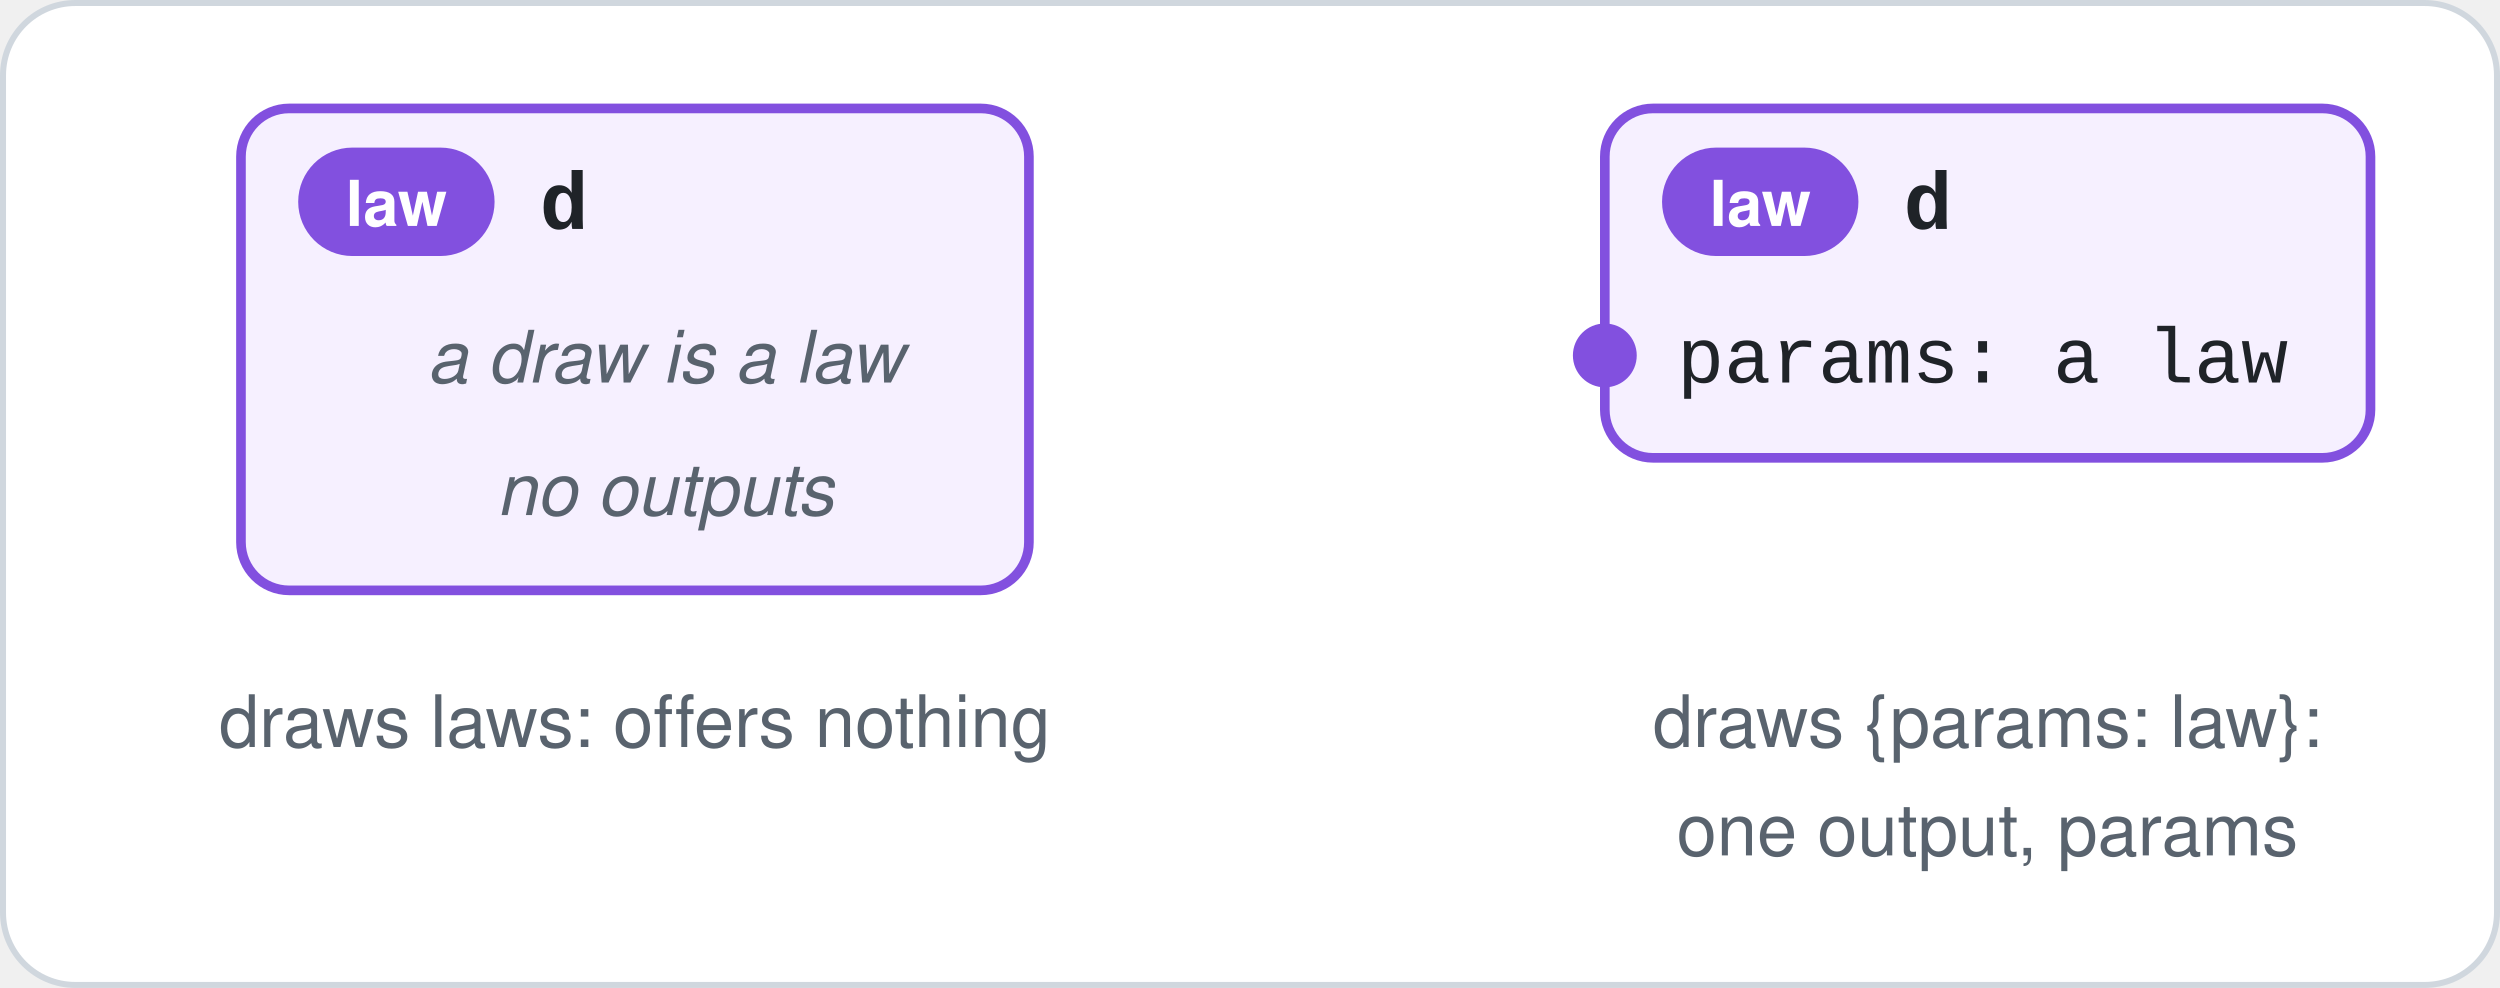
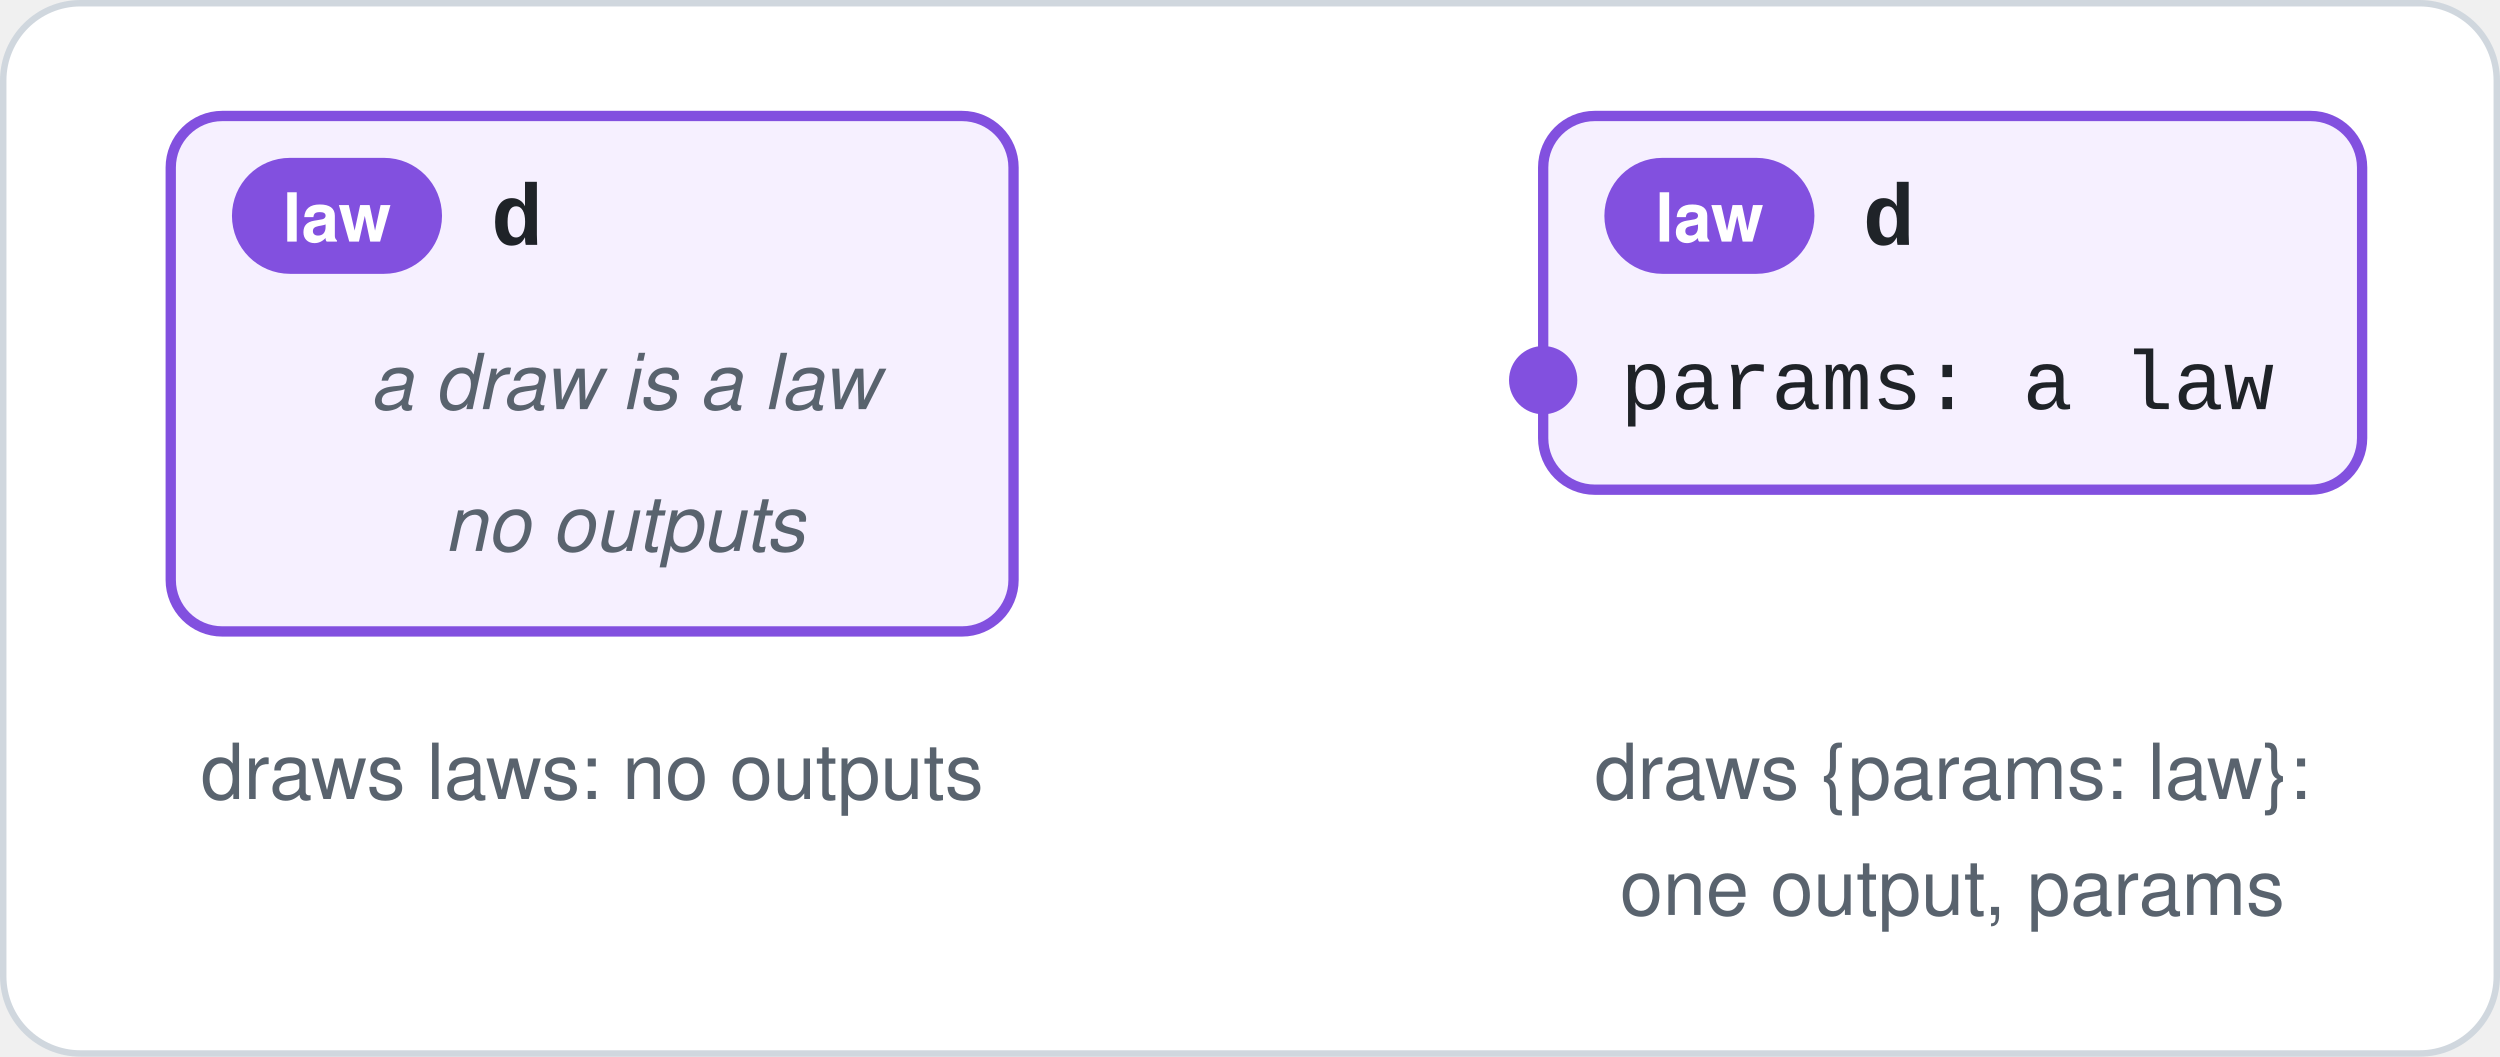
- <svg xmlns="http://www.w3.org/2000/svg" width="415" height="164" viewBox="0 0 415 164" role="img">
+ <svg xmlns="http://www.w3.org/2000/svg" width="388" height="164" viewBox="0 0 388 164" role="img">
  <defs>
    <marker id="arrow" viewBox="0 0 10 10" refX="9" refY="5" markerWidth="9" markerHeight="9" markerUnits="userSpaceOnUse" orient="auto-start-reverse">
      <path d="M 0 1 L 9 5 L 0 9 z" fill="#424a53" />
    </marker>
    <marker id="arrow-fault" viewBox="0 0 10 10" refX="9" refY="5" markerWidth="9" markerHeight="9" markerUnits="userSpaceOnUse" orient="auto-start-reverse">
      <path d="M 0 1 L 9 5 L 0 9 z" fill="#cf222e" />
    </marker>
  </defs>
-   <rect x="0.5" y="0.5" width="414" height="163" rx="12" fill="#ffffff" stroke="#d0d7de" />
+   <rect x="0.5" y="0.5" width="387" height="163" rx="12" fill="#ffffff" stroke="#d0d7de" />
  <g transform="translate(18.0,18.0)">
-     <rect x="22.0" y="0.0" width="130.8" height="80.0" rx="8" fill="#f6f0ff" stroke="#8250df" stroke-width="1.6" />
-     <rect x="32.0" y="7.0" width="31.6" height="17.0" rx="8.5" fill="#8250df" stroke="#8250df" stroke-width="1" />
-     <text x="47.8" y="19.5" font-family="-apple-system, BlinkMacSystemFont, 'Segoe UI', Helvetica, Arial, sans-serif" font-size="10.5" font-weight="bold" fill="#ffffff" text-anchor="middle">law</text>
-     <text x="71.6" y="20.0" font-family="ui-monospace, SFMono-Regular, Menlo, Consolas, 'Liberation Mono', monospace" font-size="13.5" font-weight="bold" fill="#1f2328" text-anchor="start">d</text>
-     <text x="92.4" y="45.5" font-family="-apple-system, BlinkMacSystemFont, 'Segoe UI', Helvetica, Arial, sans-serif" font-size="12" font-weight="normal" fill="#59636e" text-anchor="middle" font-style="italic">a draw is a law</text>
-     <text x="92.4" y="67.5" font-family="-apple-system, BlinkMacSystemFont, 'Segoe UI', Helvetica, Arial, sans-serif" font-size="12" font-weight="normal" fill="#59636e" text-anchor="middle" font-style="italic">no outputs</text>
-     <text x="87.4" y="106.0" font-family="-apple-system, BlinkMacSystemFont, 'Segoe UI', Helvetica, Arial, sans-serif" font-size="12" font-weight="normal" fill="#59636e" text-anchor="middle">draws laws: offers nothing</text>
-     <rect x="248.4" y="0.0" width="127.1" height="58.0" rx="8" fill="#f6f0ff" stroke="#8250df" stroke-width="1.6" />
-     <rect x="258.4" y="7.0" width="31.6" height="17.0" rx="8.5" fill="#8250df" stroke="#8250df" stroke-width="1" />
-     <text x="274.2" y="19.5" font-family="-apple-system, BlinkMacSystemFont, 'Segoe UI', Helvetica, Arial, sans-serif" font-size="10.5" font-weight="bold" fill="#ffffff" text-anchor="middle">law</text>
-     <text x="298.0" y="20.0" font-family="ui-monospace, SFMono-Regular, Menlo, Consolas, 'Liberation Mono', monospace" font-size="13.5" font-weight="bold" fill="#1f2328" text-anchor="start">d</text>
-     <text x="260.4" y="45.5" font-family="ui-monospace, SFMono-Regular, Menlo, Consolas, 'Liberation Mono', monospace" font-size="13" font-weight="normal" fill="#1f2328" text-anchor="start">params: a law</text>
-     <circle cx="248.4" cy="41.0" r="4.5" fill="#8250df" stroke="#8250df" stroke-width="1.6" />
-     <text x="311.9" y="106.0" font-family="-apple-system, BlinkMacSystemFont, 'Segoe UI', Helvetica, Arial, sans-serif" font-size="12" font-weight="normal" fill="#59636e" text-anchor="middle">draws {params: law}:</text>
-     <text x="311.9" y="124.0" font-family="-apple-system, BlinkMacSystemFont, 'Segoe UI', Helvetica, Arial, sans-serif" font-size="12" font-weight="normal" fill="#59636e" text-anchor="middle">one output, params</text>
+     <rect x="8.5" y="0.0" width="130.8" height="80.0" rx="8" fill="#f6f0ff" stroke="#8250df" stroke-width="1.6" />
+     <rect x="18.5" y="7.0" width="31.6" height="17.0" rx="8.5" fill="#8250df" stroke="#8250df" stroke-width="1" />
+     <text x="34.3" y="19.5" font-family="-apple-system, BlinkMacSystemFont, 'Segoe UI', Helvetica, Arial, sans-serif" font-size="10.5" font-weight="bold" fill="#ffffff" text-anchor="middle">law</text>
+     <text x="58.2" y="20.0" font-family="ui-monospace, SFMono-Regular, Menlo, Consolas, 'Liberation Mono', monospace" font-size="13.5" font-weight="bold" fill="#1f2328" text-anchor="start">d</text>
+     <text x="78.9" y="45.5" font-family="-apple-system, BlinkMacSystemFont, 'Segoe UI', Helvetica, Arial, sans-serif" font-size="12" font-weight="normal" fill="#59636e" text-anchor="middle" font-style="italic">a draw is a law</text>
+     <text x="78.9" y="67.5" font-family="-apple-system, BlinkMacSystemFont, 'Segoe UI', Helvetica, Arial, sans-serif" font-size="12" font-weight="normal" fill="#59636e" text-anchor="middle" font-style="italic">no outputs</text>
+     <text x="73.9" y="106.0" font-family="-apple-system, BlinkMacSystemFont, 'Segoe UI', Helvetica, Arial, sans-serif" font-size="12" font-weight="normal" fill="#59636e" text-anchor="middle">draws laws: no outputs</text>
+     <rect x="221.5" y="0.0" width="127.1" height="58.0" rx="8" fill="#f6f0ff" stroke="#8250df" stroke-width="1.6" />
+     <rect x="231.5" y="7.0" width="31.6" height="17.0" rx="8.5" fill="#8250df" stroke="#8250df" stroke-width="1" />
+     <text x="247.3" y="19.5" font-family="-apple-system, BlinkMacSystemFont, 'Segoe UI', Helvetica, Arial, sans-serif" font-size="10.5" font-weight="bold" fill="#ffffff" text-anchor="middle">law</text>
+     <text x="271.1" y="20.0" font-family="ui-monospace, SFMono-Regular, Menlo, Consolas, 'Liberation Mono', monospace" font-size="13.5" font-weight="bold" fill="#1f2328" text-anchor="start">d</text>
+     <text x="233.5" y="45.5" font-family="ui-monospace, SFMono-Regular, Menlo, Consolas, 'Liberation Mono', monospace" font-size="13" font-weight="normal" fill="#1f2328" text-anchor="start">params: a law</text>
+     <circle cx="221.5" cy="41.0" r="4.5" fill="#8250df" stroke="#8250df" stroke-width="1.6" />
+     <text x="285.0" y="106.0" font-family="-apple-system, BlinkMacSystemFont, 'Segoe UI', Helvetica, Arial, sans-serif" font-size="12" font-weight="normal" fill="#59636e" text-anchor="middle">draws {params: law}:</text>
+     <text x="285.0" y="124.0" font-family="-apple-system, BlinkMacSystemFont, 'Segoe UI', Helvetica, Arial, sans-serif" font-size="12" font-weight="normal" fill="#59636e" text-anchor="middle">one output, params</text>
  </g>
</svg>
